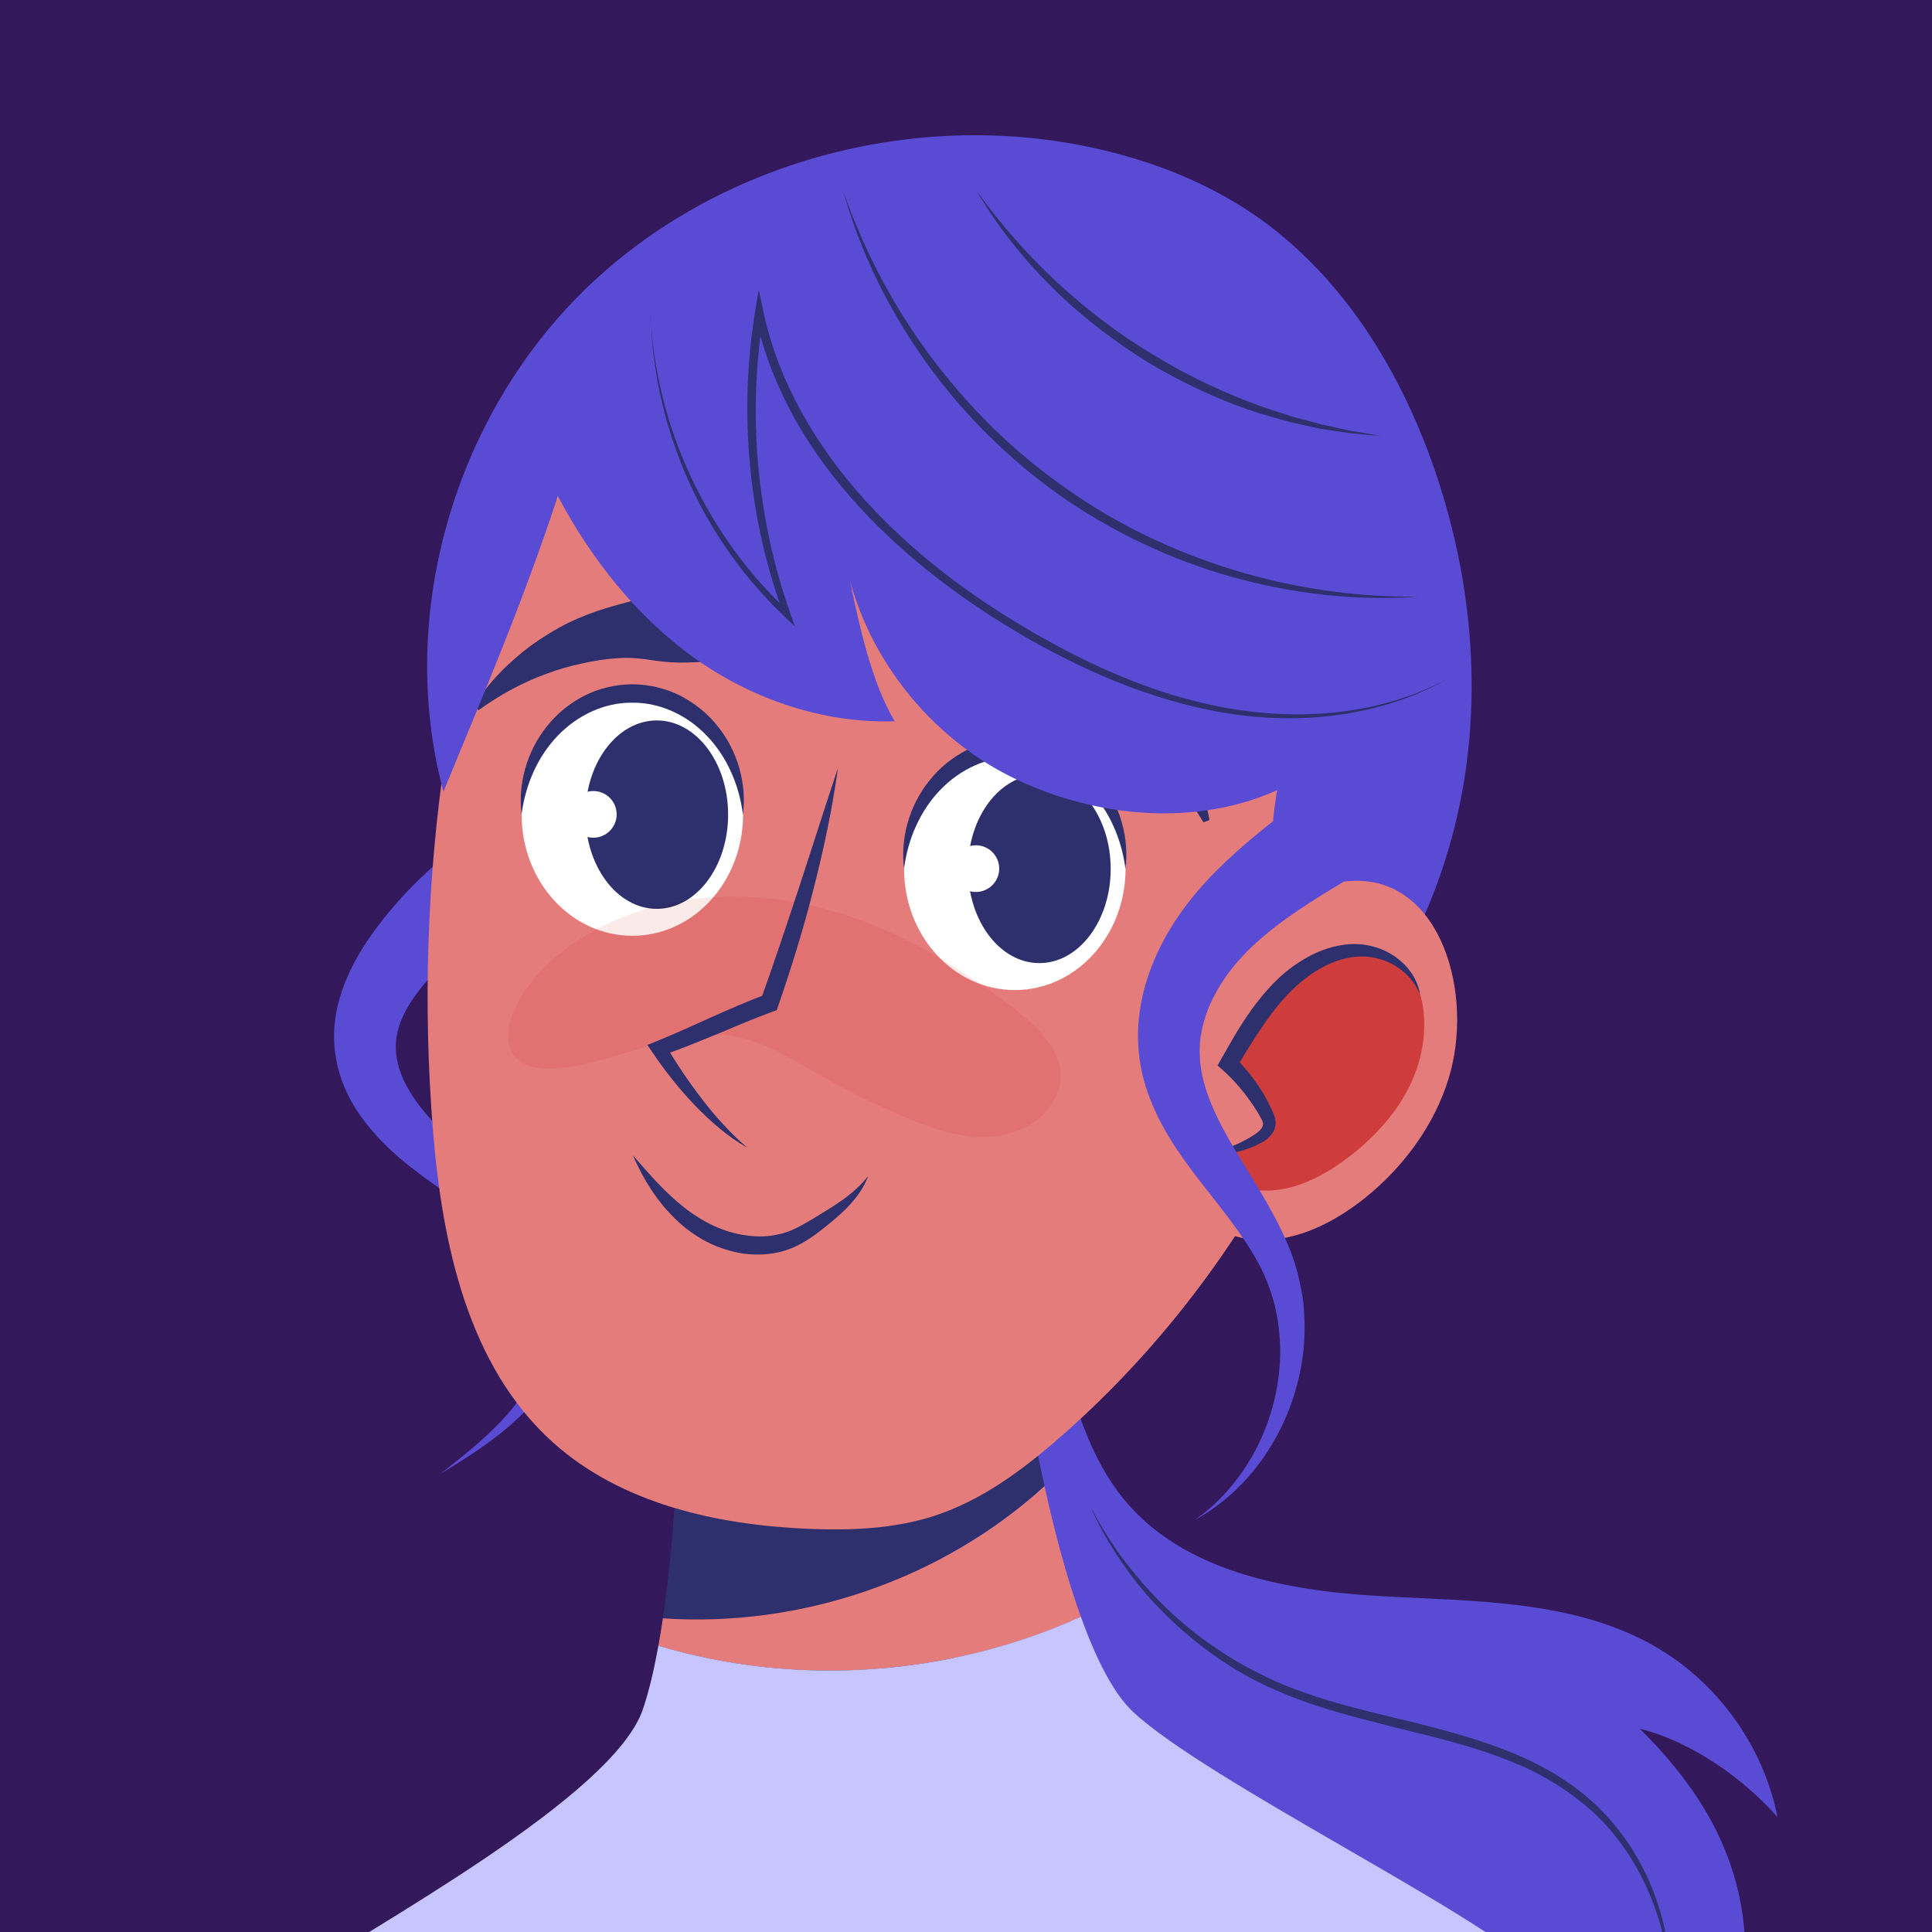
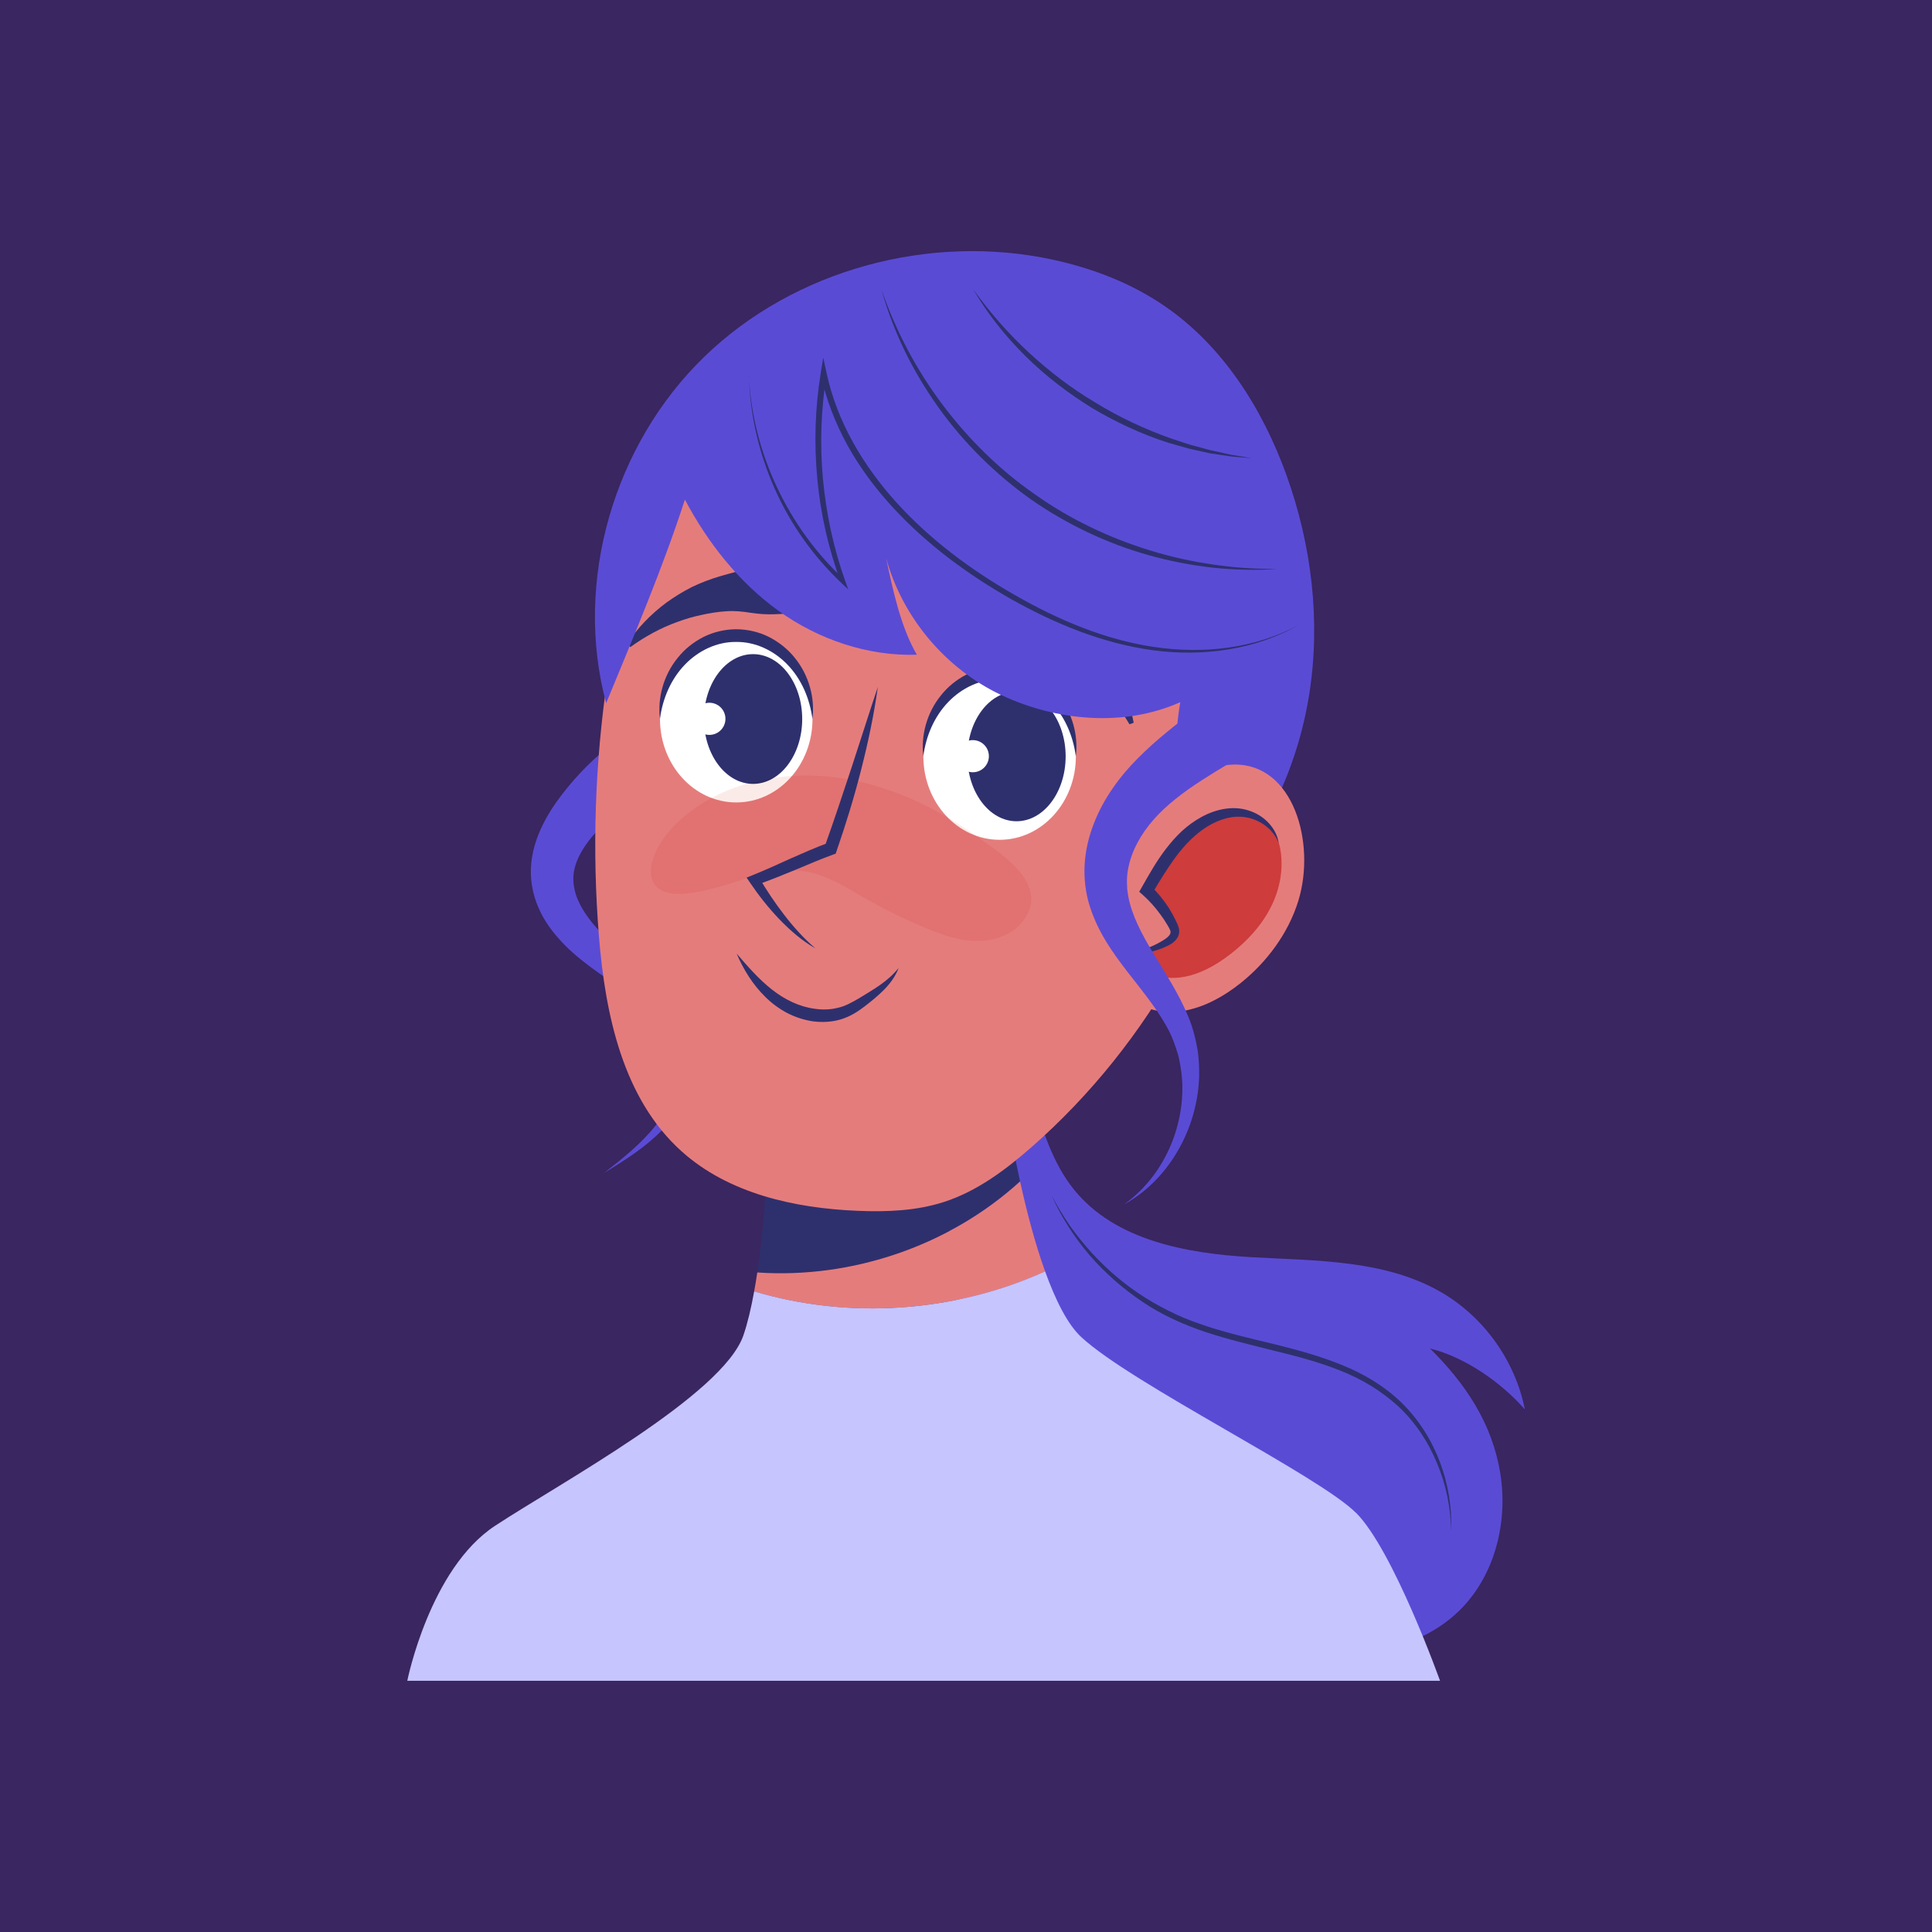
<svg xmlns="http://www.w3.org/2000/svg" viewBox="0 0 100 100">
-   <rect width="100" height="100" fill="#33195c" />
-   <svg x="8" y="7" width="84" height="107.46" viewBox="0 0 175.88 225">
+   <rect width="100" height="100" fill="#3a2660" />
+   <svg x="21.078" y="13" width="57.845" height="74.00" viewBox="0 0 175.88 225">
    <defs>
      <style>
      .cls-1, .cls-2 {
        fill: #e57c7c;
      }

      .cls-3 {
        fill: #c6c5fe;
      }

      .cls-4 {
        fill: #fff;
      }

      .cls-5 {
        fill: #ea9c8b;
        opacity: .2;
      }

      .cls-5, .cls-2 {
        mix-blend-mode: multiply;
      }

      .cls-6 {
        fill: #2e306d;
      }

      .cls-7 {
        isolation: isolate;
      }

      .cls-8 {
        fill: #5a4bd5;
      }
    </style>
    </defs>
    <g class="cls-7">
      <g id="Capa_1" data-name="Capa 1">
        <g>
          <path class="cls-8" d="M98.33,132.65c1.53,5.31,3.15,10.77,6.63,15.07,6.44,7.95,17.62,10.01,27.83,10.6,10.21.58,21.02.38,29.88,5.49,6.76,3.9,11.7,10.81,13.22,18.47-3.72-4.24-9.44-8.24-14.92-9.58,5.6,5.54,9.76,11.78,11.04,19.56,1.28,7.77-.85,16.29-6.52,21.77-7.22,6.98-18.51,7.82-28.36,5.86-19.37-3.86-36.54-17.45-44.73-35.42-6.45-14.13-7.41-30.08-7.7-45.61" />
          <path class="cls-8" d="M43.89,81.86c-3.07,1.12-6.03,2.68-8.73,4.65-1.35.98-2.63,2.07-3.84,3.24-1.22,1.19-2.31,2.39-3.19,3.65-.87,1.25-1.51,2.53-1.8,3.79-.3,1.24-.23,2.54.16,3.89.81,2.71,3.07,5.42,5.67,7.81.65.61,1.33,1.2,2.03,1.79l2.17,1.86c1.45,1.27,2.89,2.6,4.21,4.12,1.31,1.51,2.54,3.18,3.37,5.1.85,1.9,1.3,4.03,1.18,6.11-.26,4.19-2.4,7.78-5.07,10.52-2.71,2.76-5.93,4.75-9.11,6.71,2.95-2.3,5.92-4.65,8.17-7.53,2.23-2.84,3.7-6.35,3.51-9.71-.17-3.37-2.16-6.26-4.74-8.58-1.28-1.18-2.72-2.25-4.22-3.29l-2.29-1.55c-.8-.54-1.6-1.09-2.39-1.68-1.58-1.18-3.15-2.44-4.59-3.97-1.43-1.53-2.8-3.28-3.73-5.45-.94-2.15-1.41-4.67-1.13-7.13.26-2.45,1.12-4.68,2.16-6.63,1.05-1.96,2.31-3.68,3.61-5.26,1.31-1.59,2.73-3.11,4.27-4.51,3.06-2.81,6.54-5.2,10.32-7.08l3.99,9.17Z" />
          <path class="cls-6" d="M96.45,146.4c-1.77-8.02-2.69-14.91-2.69-15.45l-37.03,10.87s-.3,9.84-1.64,18.9c14.94,1.02,30.29-4.22,41.36-14.32Z" />
          <path class="cls-1" d="M42.51,33.47c-6.25,10.1-9.25,21.89-10.99,33.65-1.99,13.46-2.44,27.14-1.35,40.7,1,12.35,3.79,25.56,13,33.84,7.4,6.65,17.77,8.96,27.72,9.37,4.59.19,9.26.01,13.63-1.41,5.15-1.68,9.6-5,13.68-8.57,18.86-16.53,31.68-39.8,35.57-64.58,1.63-10.41,1.7-21.27-1.71-31.24-4.19-12.23-13.56-22.42-25.02-28.39-9.79-5.1-26.77-10.27-37.4-5.15-10.99,5.29-20.54,11.13-27.12,21.78Z" />
          <g>
            <ellipse class="cls-4" cx="51.78" cy="73.63" rx="12" ry="13.13" />
            <ellipse class="cls-6" cx="54.43" cy="73.63" rx="7.73" ry="10.21" />
            <path class="cls-6" d="M39.78,73.63c-.42-3.29.55-6.86,2.75-9.58,1.08-1.38,2.49-2.51,4.07-3.32,1.59-.8,3.39-1.22,5.18-1.23,1.79.01,3.59.43,5.18,1.23,1.58.82,2.99,1.94,4.07,3.32,2.2,2.72,3.16,6.29,2.74,9.58-.42-3.28-1.77-6.32-3.92-8.55-2.13-2.23-5.07-3.62-8.08-3.58-3.01-.04-5.94,1.35-8.08,3.58-2.15,2.24-3.5,5.27-3.92,8.56Z" />
            <circle class="cls-4" cx="47.55" cy="73.6" r="2.53" />
          </g>
          <g>
            <ellipse class="cls-4" cx="93.23" cy="79.51" rx="12" ry="13.13" />
            <ellipse class="cls-6" cx="95.89" cy="79.51" rx="7.73" ry="10.21" />
            <path class="cls-6" d="M81.23,79.51c-.42-3.29.55-6.86,2.75-9.58,1.08-1.38,2.49-2.51,4.07-3.32,1.59-.8,3.39-1.22,5.18-1.23,1.79.01,3.59.43,5.18,1.23,1.58.82,2.99,1.94,4.07,3.32,2.2,2.72,3.16,6.29,2.74,9.58-.42-3.28-1.77-6.32-3.92-8.55-2.13-2.23-5.07-3.62-8.08-3.58-3.01-.04-5.94,1.35-8.08,3.58-2.15,2.24-3.5,5.27-3.92,8.56Z" />
            <circle class="cls-4" cx="89.01" cy="79.48" r="2.53" />
          </g>
          <path class="cls-6" d="M34.59,61.84c1.59-2.5,3.74-4.7,6.21-6.54,1.25-.9,2.58-1.72,3.98-2.43,1.41-.68,2.89-1.25,4.42-1.7,1.53-.44,3.09-.89,4.71-1.17,1.61-.27,3.26-.21,4.84.21,1.58.41,3.09,1.07,4.46,1.97,1.36.92,2.6,2.05,3.49,3.58l-.3.63c-1.71.3-3.17.42-4.57.53-1.39.1-2.7.18-3.97.22-1.27.05-2.5-.03-3.76-.22-1.26-.2-2.56-.35-3.86-.25-1.29.08-2.59.28-3.88.57-1.3.27-2.6.64-3.87,1.12-2.57.92-5.04,2.27-7.38,3.95l-.51-.48Z" />
          <path class="cls-6" d="M113.67,74.46c-1.55-2.62-3.45-4.91-5.64-6.75-1.08-.94-2.23-1.76-3.43-2.47-1.18-.73-2.41-1.34-3.68-1.82-1.26-.49-2.61-.73-3.93-.88-1.32-.16-2.57-.4-3.85-.76l-3.99-1.11c-1.4-.41-2.88-.8-4.58-1.4l-.18-.68c1.24-1.36,2.79-2.25,4.42-2.86,1.64-.6,3.38-.9,5.12-.91,1.74-.01,3.48.36,5.07,1.08,1.59.73,3.08,1.63,4.51,2.55,1.43.93,2.76,1.98,3.97,3.14,1.19,1.18,2.25,2.46,3.18,3.81,1.82,2.72,3.12,5.73,3.67,8.82l-.66.24Z" />
          <path class="cls-5" d="M72.26,83.73c-9.13-2.35-19.4-1.42-27.1,4.01-2.57,1.81-4.86,4.14-6.16,7.01-.75,1.65-1.09,3.78.1,5.15.97,1.11,2.62,1.32,4.09,1.25,6.66-.32,12.97-4.61,19.55-3.51,3.32.56,6.25,2.45,9.17,4.12,3.1,1.78,6.32,3.37,9.63,4.75,2.57,1.07,5.25,2.03,8.04,2.07s5.71-.97,7.38-3.2c4.23-5.68-3.25-10.41-7.19-13.19-5.31-3.75-11.17-6.83-17.49-8.45Z" />
          <path class="cls-6" d="M51.86,110.57c1.76,2.04,3.51,4.05,5.53,5.63,2.01,1.58,4.3,2.71,6.74,3.03,1.2.18,2.43.15,3.59-.14,1.17-.24,2.25-.85,3.38-1.51,2.26-1.39,4.56-2.64,6.23-4.78-.45,1.28-1.31,2.42-2.26,3.41-.97.98-2.03,1.84-3.1,2.66-1.07.83-2.33,1.61-3.76,2.04-1.42.42-2.92.48-4.36.3-1.44-.22-2.82-.67-4.09-1.33-1.26-.68-2.41-1.52-3.4-2.51-2-1.96-3.44-4.32-4.51-6.8Z" />
          <path class="cls-6" d="M74.06,68.6c-.61,4.4-1.53,8.74-2.63,13.04-1.09,4.3-2.4,8.54-3.85,12.74l-.15.44-.45.16c-1.98.73-3.97,1.57-5.95,2.41l-3.02,1.22c-1.01.39-2.03.8-3.08,1.13l.41-1.2c1.21,2.05,2.54,4.04,4,5.93.73.95,1.49,1.87,2.31,2.75.81.88,1.67,1.73,2.6,2.51-2.13-1.19-3.99-2.84-5.69-4.59-1.69-1.77-3.22-3.7-4.6-5.74l-.55-.81.96-.39c1.97-.79,3.93-1.69,5.89-2.58,1.98-.87,3.96-1.76,6.04-2.52l-.6.61c1.48-4.15,2.87-8.32,4.25-12.51,1.38-4.19,2.7-8.4,4.11-12.61Z" />
          <path class="cls-8" d="M31.31,71.15c-5.14-19.12,1.2-40.71,15.41-54.5C60.92,2.87,82.3-2.85,101.65,1.35c6.22,1.35,12.27,3.67,17.52,7.27,9.17,6.28,15.42,16.14,19.19,26.59,3.97,11.01,5.43,23,3.59,34.56s-7.03,22.66-15.18,31.06c-5.02-8.89-6.85-19.79-5.11-29.85-8.82,3.95-19.46,2.99-28.2-1.14-8.74-4.13-15.53-12.2-18.09-21.52,1.01,4.82,2.32,10.95,4.84,15.19-7.7.26-15.49-2.39-21.75-6.89-6.25-4.5-11.16-10.71-14.76-17.52-3.56,10.95-8.01,21.39-12.39,32.03Z" />
          <g>
            <path class="cls-1" d="M140.25,102.21c-1.57,5.14-4.99,9.7-9.06,12.95-2.76,2.21-5.89,3.89-9.09,4.41-3.2.52-6.47-.21-8.72-2.37-2.06-1.98-3.15-5.01-3.49-8.16-.78-7.29,2.29-15.33,7.33-21.08,3.5-3.99,8.17-7.06,12.84-7.16,9.4-.21,12.97,12.32,10.19,21.41Z" />
            <path class="cls-2" d="M112.93,110.42c2.24.1,4.53-.47,6.56-1.62.61-.35,1.27-.87,1.33-1.6.03-.41-.14-.78-.32-1.13-1.05-2.06-2.43-3.91-4.08-5.44,1.65-2.84,3.32-5.71,5.57-8.05,2.25-2.34,5.17-4.13,8.22-4.24,3.06-.11,6.16,1.78,6.98,4.87,0,0,3.07,9-7.48,17.3-11.13,8.75-16.77-.09-16.77-.09Z" />
            <path class="cls-6" d="M137.18,93.21c-.86-2.25-2.93-3.7-5.08-4.09-2.16-.41-4.37.3-6.24,1.47-1.89,1.18-3.47,2.82-4.84,4.65-1.37,1.84-2.58,3.83-3.79,5.87l-.17-1.17c1.07,1.04,2.01,2.2,2.81,3.44.39.63.75,1.27,1.07,1.94.15.33.33.64.46,1.1.15.45.12,1.08-.13,1.53-.51.9-1.3,1.23-1.95,1.54-.67.31-1.38.54-2.09.72-1.42.36-2.9.43-4.31.21,1.43-.09,2.8-.43,4.08-.95.64-.26,1.25-.58,1.83-.93.59-.34,1.12-.75,1.26-1.15.06-.19.05-.32-.03-.55-.08-.21-.27-.52-.44-.82-.35-.59-.73-1.16-1.14-1.7-.8-1.1-1.71-2.11-2.72-3.01l-.56-.49.38-.67c1.17-2.06,2.35-4.18,3.85-6.12.75-.97,1.56-1.9,2.48-2.76.92-.84,1.94-1.59,3.05-2.2,2.18-1.21,4.91-1.86,7.4-1.06,2.44.72,4.48,2.79,4.8,5.2Z" />
          </g>
          <path class="cls-8" d="M129.51,80.51c-3.12,1.88-6.05,3.66-8.58,5.69-2.54,2.02-4.63,4.29-6.03,6.95-.7,1.31-1.2,2.7-1.45,4.09-.14.7-.19,1.4-.18,2.11l.04,1.08.16,1.09c.54,2.94,2.12,5.98,3.98,9.03,1.84,3.06,3.94,6.23,5.44,9.84.76,1.79,1.25,3.76,1.55,5.68.23,1.94.27,3.89.05,5.8-.87,7.61-5.27,14.65-11.72,18.18,5.99-4.24,9.23-11.44,9.22-18.32,0-1.73-.24-3.43-.62-5.07-.47-1.63-1.03-3.18-1.87-4.66-1.65-2.97-3.91-5.69-6.18-8.62-2.25-2.92-4.61-6.18-5.91-10.31-.65-2.05-.93-4.33-.8-6.55.13-2.22.65-4.39,1.43-6.39,1.54-4.03,4.15-7.53,7-10.38,2.86-2.88,5.94-5.24,8.83-7.47l5.65,8.25Z" />
          <path class="cls-6" d="M53.76,19.54c.29,6.09,1.83,12.09,4.41,17.57,2.58,5.48,6.17,10.5,10.63,14.59l-.57.38c-1.92-5.21-3.18-10.68-3.69-16.22-.53-5.54-.36-11.14.53-16.64l.4-2.47.53,2.45c1.65,7.66,5.78,14.6,11.03,20.39,5.28,5.81,11.66,10.56,18.48,14.46,6.8,3.91,14.16,7.07,21.95,8.23,7.73,1.16,15.97.31,22.94-3.51-6.88,3.98-15.17,5.09-23.02,4.04-7.9-1.07-15.39-4.15-22.29-8.02-6.89-3.91-13.37-8.68-18.76-14.56-2.69-2.94-5.09-6.15-7.03-9.65-1.93-3.5-3.39-7.27-4.22-11.18l.93-.02c-.89,5.41-1.09,10.94-.59,16.41.51,5.47,1.65,10.88,3.49,16.06l.49,1.38-1.06-1c-4.46-4.22-8.07-9.33-10.54-14.92-2.48-5.6-3.88-11.66-4.02-17.75Z" />
          <path class="cls-6" d="M74.7,6.23c2.25,6.43,5.47,12.5,9.54,17.92,4.07,5.41,8.94,10.23,14.5,14.09,5.51,3.92,11.7,6.87,18.17,8.86,3.24,1,6.56,1.74,9.92,2.22,3.36.51,6.76.71,10.17.69-3.4.25-6.83.15-10.23-.2-3.4-.38-6.77-1.04-10.08-1.96-6.6-1.86-12.89-4.86-18.53-8.78-5.6-3.98-10.55-8.87-14.54-14.45-1.99-2.79-3.76-5.74-5.27-8.81-1.48-3.08-2.74-6.27-3.66-9.56Z" />
          <path class="cls-6" d="M89.09,6.02c2.57,3.59,5.48,6.92,8.7,9.9,3.22,2.97,6.71,5.66,10.48,7.89,3.73,2.3,7.72,4.16,11.85,5.64l3.13,1.03,3.18.85,3.22.71c1.09.17,2.17.35,3.26.54-1.1-.08-2.2-.17-3.3-.28l-3.29-.49-3.25-.72-3.2-.91c-4.24-1.34-8.29-3.24-12.12-5.51-3.78-2.34-7.34-5.06-10.49-8.19-3.15-3.13-5.94-6.63-8.17-10.45Z" />
          <path class="cls-6" d="M101.49,148.75c.86,1.62,1.81,3.19,2.85,4.69,1.06,1.49,2.21,2.91,3.44,4.26,2.47,2.69,5.27,5.06,8.35,6.99,1.53.98,3.15,1.82,4.78,2.6,1.64.78,3.36,1.38,5.08,1.96,3.47,1.12,7.04,1.93,10.61,2.8,3.56.89,7.14,1.86,10.57,3.27,3.43,1.39,6.7,3.34,9.36,5.95,5.34,5.25,8.05,12.81,7.76,20.14-.07-3.67-.8-7.31-2.22-10.66-1.38-3.36-3.43-6.45-6.07-8.92-2.66-2.44-5.79-4.34-9.17-5.66-3.37-1.35-6.91-2.28-10.47-3.14-3.55-.9-7.14-1.74-10.65-2.9-3.5-1.17-6.93-2.7-10-4.78-3.08-2.06-5.88-4.53-8.3-7.31-2.39-2.81-4.42-5.93-5.93-9.28Z" />
          <g>
            <path class="cls-1" d="M100.39,160.57c-1.59-4.41-2.91-9.48-3.94-14.16-11.07,10.1-26.42,15.34-41.36,14.32-.15,1.01-.31,2.01-.49,2.98,14.97,4.48,31.56,3.3,45.79-3.14Z" />
            <path class="cls-3" d="M149.3,198.55c-5.88-5.88-35.27-20.28-43.2-27.63-2.18-2.01-4.08-5.84-5.71-10.36-14.23,6.45-30.82,7.62-45.79,3.14-.46,2.56-1.02,4.96-1.69,6.92-3.23,9.4-28.8,23.22-39.09,29.98-10.29,6.76-13.81,24.39-13.81,24.39h162.53s-7.35-20.57-13.23-26.45Z" />
          </g>
        </g>
      </g>
    </g>
  </svg>
</svg>
